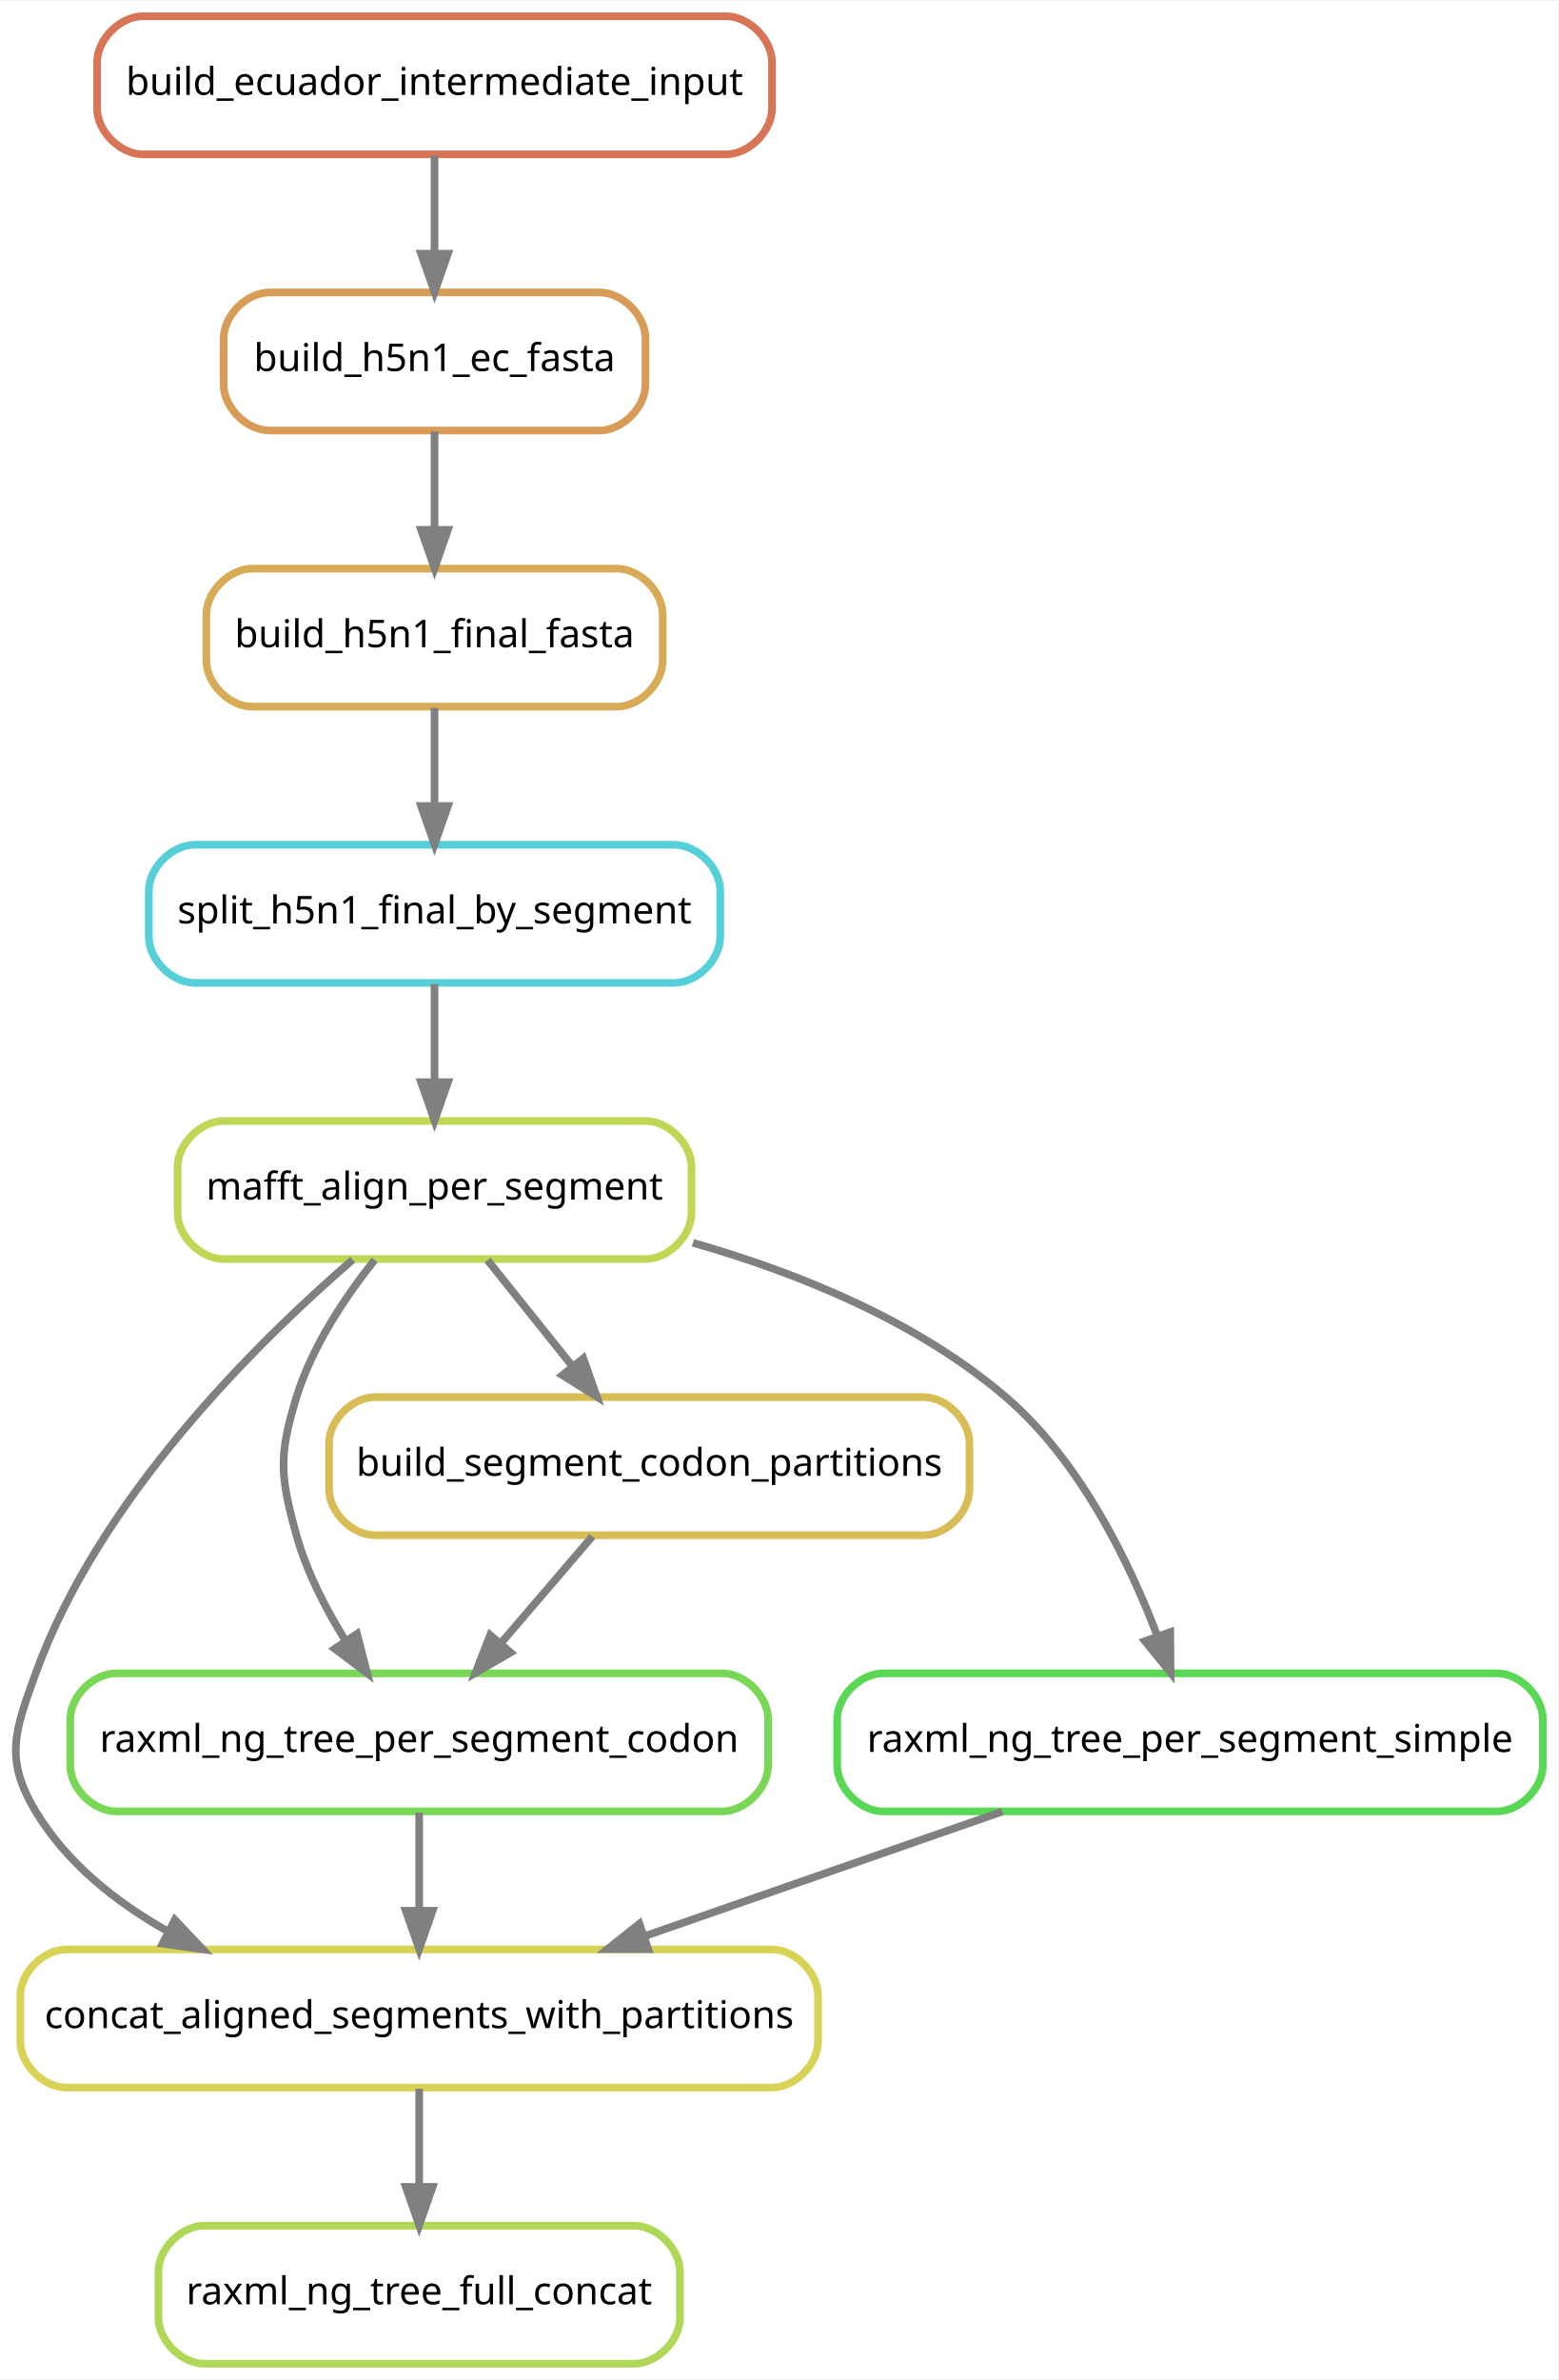
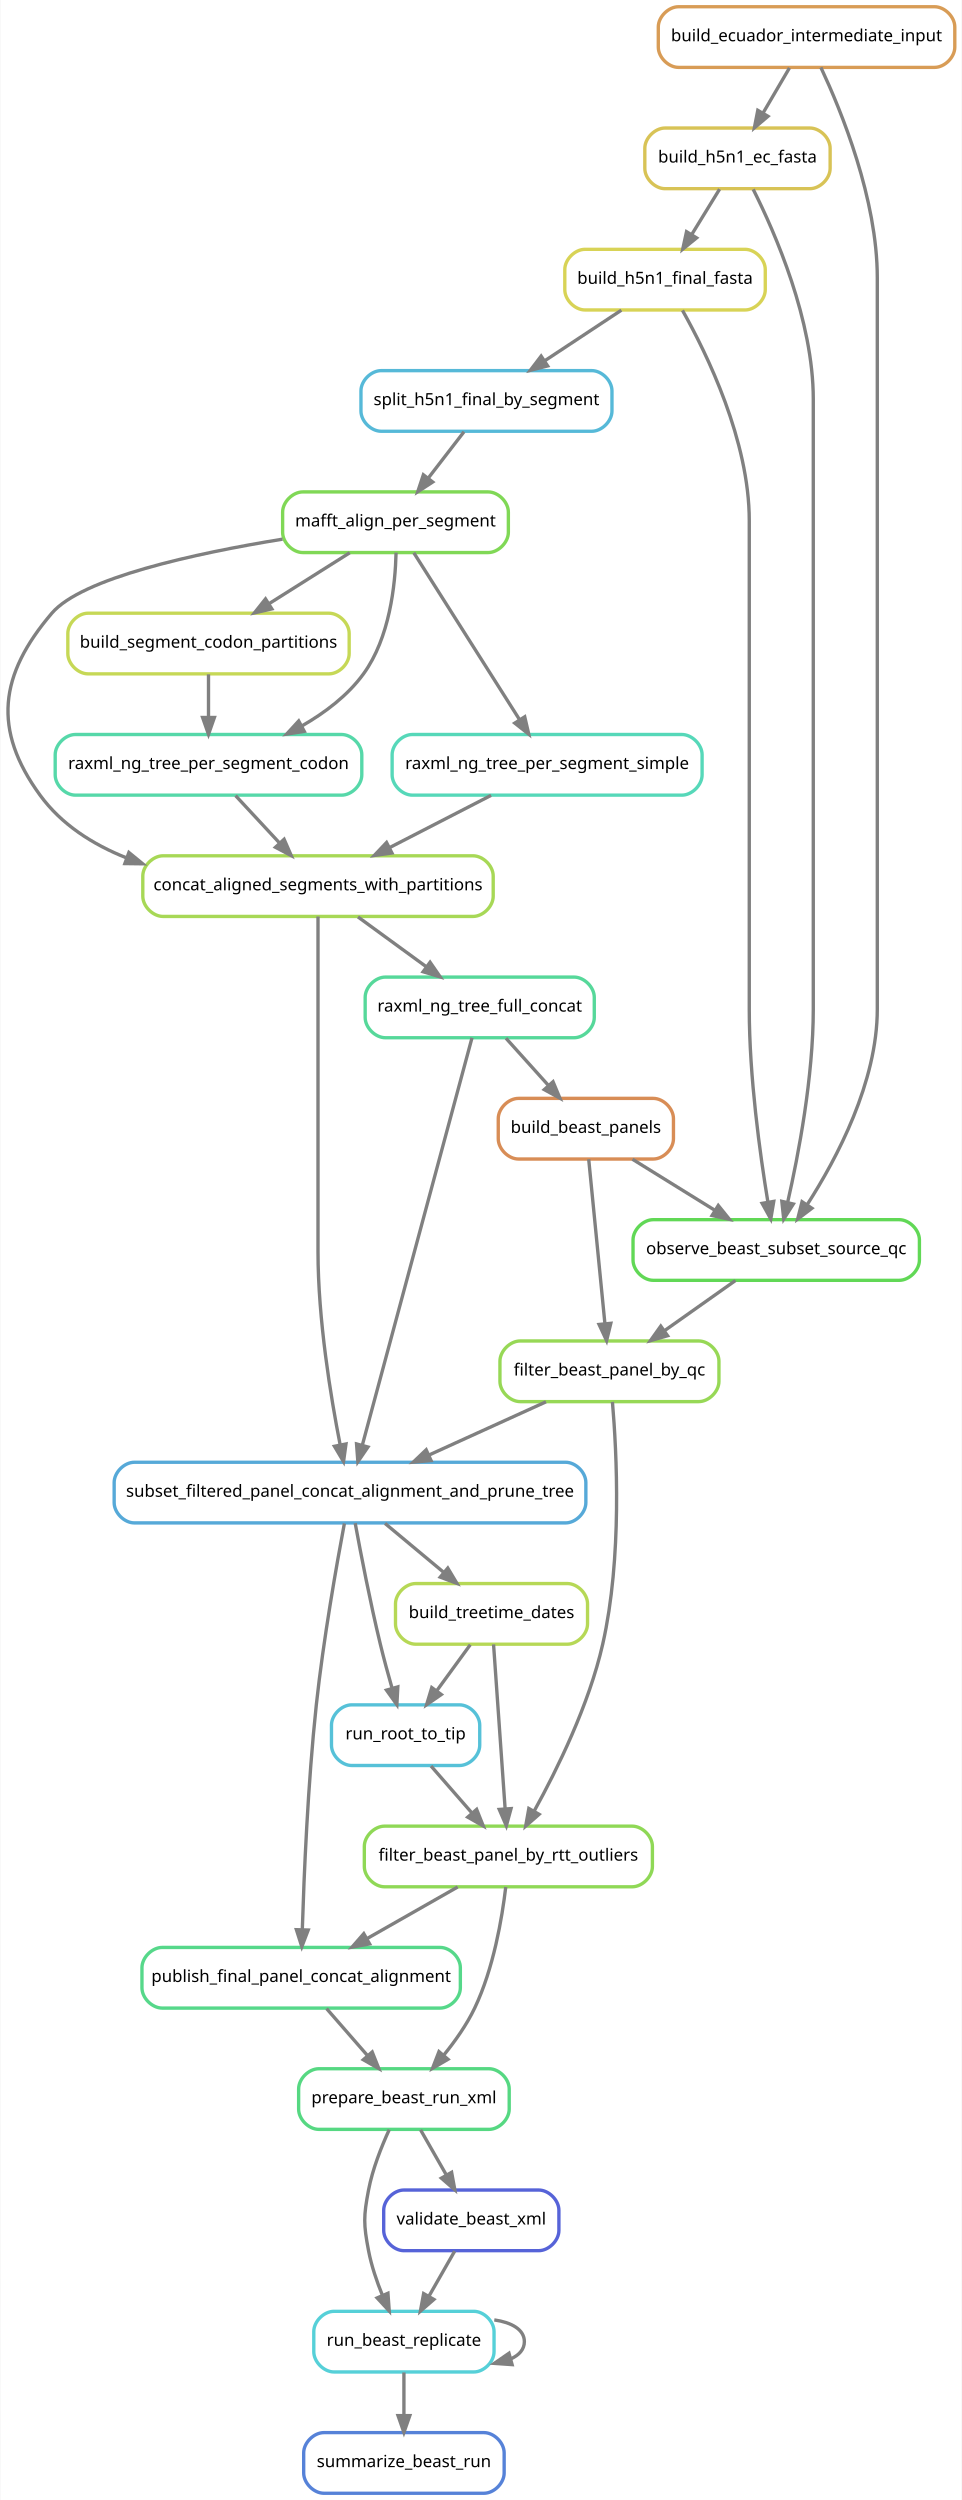
- <svg xmlns="http://www.w3.org/2000/svg" width="406pt" height="620pt" viewBox="0.00 0.00 406.31 620.00">
-   <g id="graph0" class="graph" transform="scale(1 1) rotate(0) translate(4 616)">
-     <polygon fill="white" stroke="transparent" points="-4,4 -4,-616 402.31,-616 402.31,4 -4,4" />
+ <svg xmlns="http://www.w3.org/2000/svg" width="571pt" height="1484pt" viewBox="0.00 0.00 570.53 1484.00">
+   <g id="graph0" class="graph" transform="scale(1 1) rotate(0) translate(4 1480)">
+     <polygon fill="white" stroke="transparent" points="-4,4 -4,-1480 566.53,-1480 566.53,4 -4,4" />
    <g id="node1" class="node">
-       <path fill="none" stroke="#afd856" stroke-width="2" d="M161.31,-36C161.31,-36 49.31,-36 49.31,-36 43.31,-36 37.31,-30 37.31,-24 37.31,-24 37.31,-12 37.31,-12 37.31,-6 43.31,0 49.31,0 49.31,0 161.31,0 161.31,0 167.31,0 173.31,-6 173.31,-12 173.31,-12 173.31,-24 173.31,-24 173.31,-30 167.31,-36 161.31,-36" />
-       <text text-anchor="middle" x="105.31" y="-15.5" font-family="sans" font-size="10.00">raxml_ng_tree_full_concat</text>
+       <path fill="none" stroke="#5682d8" stroke-width="2" d="M283.03,-36C283.03,-36 188.03,-36 188.03,-36 182.03,-36 176.03,-30 176.03,-24 176.03,-24 176.03,-12 176.03,-12 176.03,-6 182.03,0 188.03,0 188.03,0 283.03,0 283.03,0 289.03,0 295.03,-6 295.03,-12 295.03,-12 295.03,-24 295.03,-24 295.03,-30 289.03,-36 283.03,-36" />
+       <text text-anchor="middle" x="235.53" y="-15.5" font-family="sans" font-size="10.00">summarize_beast_run</text>
    </g>
    <g id="node2" class="node">
-       <path fill="none" stroke="#d8d356" stroke-width="2" d="M197.31,-108C197.31,-108 13.31,-108 13.31,-108 7.31,-108 1.31,-102 1.31,-96 1.31,-96 1.31,-84 1.31,-84 1.31,-78 7.31,-72 13.31,-72 13.31,-72 197.31,-72 197.31,-72 203.31,-72 209.31,-78 209.31,-84 209.31,-84 209.31,-96 209.31,-96 209.31,-102 203.31,-108 197.31,-108" />
-       <text text-anchor="middle" x="105.31" y="-87.5" font-family="sans" font-size="10.00">concat_aligned_segments_with_partitions</text>
+       <path fill="none" stroke="#56d0d8" stroke-width="2" d="M277.03,-108C277.03,-108 194.03,-108 194.03,-108 188.03,-108 182.03,-102 182.03,-96 182.03,-96 182.03,-84 182.03,-84 182.03,-78 188.03,-72 194.03,-72 194.03,-72 277.03,-72 277.03,-72 283.03,-72 289.03,-78 289.03,-84 289.03,-84 289.03,-96 289.03,-96 289.03,-102 283.03,-108 277.03,-108" />
+       <text text-anchor="middle" x="235.53" y="-87.5" font-family="sans" font-size="10.00">run_beast_replicate</text>
    </g>
    <g id="edge1" class="edge">
-       <path fill="none" stroke="grey" stroke-width="2" d="M105.31,-71.7C105.31,-63.98 105.31,-54.71 105.31,-46.11" />
-       <polygon fill="grey" stroke="grey" stroke-width="2" points="108.81,-46.1 105.31,-36.1 101.81,-46.1 108.81,-46.1" />
+       <path fill="none" stroke="grey" stroke-width="2" d="M235.53,-71.7C235.53,-63.98 235.53,-54.71 235.53,-46.11" />
+       <polygon fill="grey" stroke="grey" stroke-width="2" points="239.03,-46.1 235.53,-36.1 232.03,-46.1 239.03,-46.1" />
+     </g>
+     <g id="edge2" class="edge">
+       <path fill="none" stroke="grey" stroke-width="2" d="M289.17,-102.9C299.61,-101.4 307.03,-97.1 307.03,-90 307.03,-85.45 303.99,-82.05 299.05,-79.8" />
+       <polygon fill="grey" stroke="grey" stroke-width="2" points="299.74,-76.36 289.17,-77.1 297.89,-83.11 299.74,-76.36" />
    </g>
    <g id="node3" class="node">
-       <path fill="none" stroke="#bed856" stroke-width="2" d="M164.31,-324C164.31,-324 54.31,-324 54.31,-324 48.31,-324 42.31,-318 42.31,-312 42.31,-312 42.31,-300 42.31,-300 42.31,-294 48.31,-288 54.31,-288 54.31,-288 164.31,-288 164.31,-288 170.31,-288 176.31,-294 176.31,-300 176.31,-300 176.31,-312 176.31,-312 176.31,-318 170.31,-324 164.31,-324" />
-       <text text-anchor="middle" x="109.31" y="-303.5" font-family="sans" font-size="10.00">mafft_align_per_segment</text>
-     </g>
-     <g id="edge2" class="edge">
-       <path fill="none" stroke="grey" stroke-width="2" d="M87.96,-287.82C62.61,-265.92 21.73,-225.4 5.31,-180 -0.13,-164.95 -2.94,-157.71 5.31,-144 13.37,-130.6 26.08,-120.42 39.77,-112.73" />
-       <polygon fill="grey" stroke="grey" stroke-width="2" points="41.59,-115.73 48.87,-108.04 38.38,-109.51 41.59,-115.73" />
+       <path fill="none" stroke="#56d882" stroke-width="2" d="M286.03,-252C286.03,-252 185.03,-252 185.03,-252 179.03,-252 173.03,-246 173.03,-240 173.03,-240 173.03,-228 173.03,-228 173.03,-222 179.03,-216 185.03,-216 185.03,-216 286.03,-216 286.03,-216 292.03,-216 298.03,-222 298.03,-228 298.03,-228 298.03,-240 298.03,-240 298.03,-246 292.03,-252 286.03,-252" />
+       <text text-anchor="middle" x="235.53" y="-231.5" font-family="sans" font-size="10.00">prepare_beast_run_xml</text>
+     </g>
+     <g id="edge3" class="edge">
+       <path fill="none" stroke="grey" stroke-width="2" d="M226.82,-215.83C222.16,-205.69 216.91,-192.44 214.53,-180 211.53,-164.28 211.53,-159.72 214.53,-144 216.24,-135.06 219.43,-125.7 222.82,-117.37" />
+       <polygon fill="grey" stroke="grey" stroke-width="2" points="226.05,-118.73 226.82,-108.17 219.63,-115.95 226.05,-118.73" />
+     </g>
+     <g id="node22" class="node">
+       <path fill="none" stroke="#5663d8" stroke-width="2" d="M315.53,-180C315.53,-180 235.53,-180 235.53,-180 229.53,-180 223.53,-174 223.53,-168 223.53,-168 223.53,-156 223.53,-156 223.53,-150 229.53,-144 235.53,-144 235.53,-144 315.53,-144 315.53,-144 321.53,-144 327.53,-150 327.53,-156 327.53,-156 327.53,-168 327.53,-168 327.53,-174 321.53,-180 315.53,-180" />
+       <text text-anchor="middle" x="275.53" y="-159.5" font-family="sans" font-size="10.00">validate_beast_xml</text>
+     </g>
+     <g id="edge37" class="edge">
+       <path fill="none" stroke="grey" stroke-width="2" d="M245.42,-215.7C250.02,-207.64 255.59,-197.89 260.69,-188.98" />
+       <polygon fill="grey" stroke="grey" stroke-width="2" points="263.84,-190.52 265.76,-180.1 257.76,-187.05 263.84,-190.52" />
+     </g>
+     <g id="node4" class="node">
+       <path fill="none" stroke="#8fd856" stroke-width="2" d="M371.03,-396C371.03,-396 224.03,-396 224.03,-396 218.03,-396 212.03,-390 212.03,-384 212.03,-384 212.03,-372 212.03,-372 212.03,-366 218.03,-360 224.03,-360 224.03,-360 371.03,-360 371.03,-360 377.03,-360 383.03,-366 383.03,-372 383.03,-372 383.03,-384 383.03,-384 383.03,-390 377.03,-396 371.03,-396" />
+       <text text-anchor="middle" x="297.53" y="-375.5" font-family="sans" font-size="10.00">filter_beast_panel_by_rtt_outliers</text>
+     </g>
+     <g id="edge5" class="edge">
+       <path fill="none" stroke="grey" stroke-width="2" d="M295.98,-359.86C293.79,-341.37 288.73,-311.44 277.53,-288 272.83,-278.15 266,-268.46 259.21,-260.12" />
+       <polygon fill="grey" stroke="grey" stroke-width="2" points="261.67,-257.6 252.51,-252.26 256.34,-262.14 261.67,-257.6" />
+     </g>
+     <g id="node21" class="node">
+       <path fill="none" stroke="#56d88a" stroke-width="2" d="M257.03,-324C257.03,-324 92.03,-324 92.03,-324 86.03,-324 80.03,-318 80.03,-312 80.03,-312 80.03,-300 80.03,-300 80.03,-294 86.03,-288 92.03,-288 92.03,-288 257.03,-288 257.03,-288 263.03,-288 269.03,-294 269.03,-300 269.03,-300 269.03,-312 269.03,-312 269.03,-318 263.03,-324 257.03,-324" />
+       <text text-anchor="middle" x="174.53" y="-303.5" font-family="sans" font-size="10.00">publish_final_panel_concat_alignment</text>
+     </g>
+     <g id="edge36" class="edge">
+       <path fill="none" stroke="grey" stroke-width="2" d="M267.44,-359.88C251.21,-350.64 230.99,-339.13 213.56,-329.21" />
+       <polygon fill="grey" stroke="grey" stroke-width="2" points="215.16,-326.09 204.74,-324.19 211.7,-332.18 215.16,-326.09" />
+     </g>
+     <g id="node5" class="node">
+       <path fill="none" stroke="#97d856" stroke-width="2" d="M410.53,-684C410.53,-684 304.53,-684 304.53,-684 298.53,-684 292.53,-678 292.53,-672 292.53,-672 292.53,-660 292.53,-660 292.53,-654 298.53,-648 304.53,-648 304.53,-648 410.53,-648 410.53,-648 416.53,-648 422.53,-654 422.53,-660 422.53,-660 422.53,-672 422.53,-672 422.53,-678 416.53,-684 410.53,-684" />
+       <text text-anchor="middle" x="357.53" y="-663.5" font-family="sans" font-size="10.00">filter_beast_panel_by_qc</text>
+     </g>
+     <g id="edge9" class="edge">
+       <path fill="none" stroke="grey" stroke-width="2" d="M359.3,-647.81C361.87,-618.06 365.16,-555.26 353.53,-504 345.36,-467.97 326.48,-429.63 312.9,-405.05" />
+       <polygon fill="grey" stroke="grey" stroke-width="2" points="315.77,-403.02 307.81,-396.03 309.68,-406.46 315.77,-403.02" />
+     </g>
+     <g id="node19" class="node">
+       <path fill="none" stroke="#56a9d8" stroke-width="2" d="M331.53,-612C331.53,-612 75.53,-612 75.53,-612 69.53,-612 63.53,-606 63.53,-600 63.53,-600 63.53,-588 63.53,-588 63.53,-582 69.53,-576 75.53,-576 75.53,-576 331.53,-576 331.53,-576 337.53,-576 343.53,-582 343.53,-588 343.53,-588 343.53,-600 343.53,-600 343.53,-606 337.53,-612 331.53,-612" />
+       <text text-anchor="middle" x="203.53" y="-591.5" font-family="sans" font-size="10.00">subset_filtered_panel_concat_alignment_and_prune_tree</text>
+     </g>
+     <g id="edge33" class="edge">
+       <path fill="none" stroke="grey" stroke-width="2" d="M319.86,-647.88C298.9,-638.35 272.63,-626.41 250.36,-616.28" />
+       <polygon fill="grey" stroke="grey" stroke-width="2" points="251.64,-613.02 241.08,-612.07 248.74,-619.39 251.64,-613.02" />
+     </g>
+     <g id="node6" class="node">
+       <path fill="none" stroke="#d88d56" stroke-width="2" d="M383.53,-828C383.53,-828 303.53,-828 303.53,-828 297.53,-828 291.53,-822 291.53,-816 291.53,-816 291.53,-804 291.53,-804 291.53,-798 297.53,-792 303.53,-792 303.53,-792 383.53,-792 383.53,-792 389.53,-792 395.53,-798 395.53,-804 395.53,-804 395.53,-816 395.53,-816 395.53,-822 389.53,-828 383.53,-828" />
+       <text text-anchor="middle" x="343.53" y="-807.5" font-family="sans" font-size="10.00">build_beast_panels</text>
+     </g>
+     <g id="edge10" class="edge">
+       <path fill="none" stroke="grey" stroke-width="2" d="M345.22,-791.87C347.61,-767.67 351.99,-723.21 354.83,-694.39" />
+       <polygon fill="grey" stroke="grey" stroke-width="2" points="358.34,-694.48 355.84,-684.19 351.37,-693.8 358.34,-694.48" />
+     </g>
+     <g id="node17" class="node">
+       <path fill="none" stroke="#61d856" stroke-width="2" d="M529.53,-756C529.53,-756 383.53,-756 383.53,-756 377.53,-756 371.53,-750 371.53,-744 371.53,-744 371.53,-732 371.53,-732 371.53,-726 377.53,-720 383.53,-720 383.53,-720 529.53,-720 529.53,-720 535.53,-720 541.53,-726 541.53,-732 541.53,-732 541.53,-744 541.53,-744 541.53,-750 535.53,-756 529.53,-756" />
+       <text text-anchor="middle" x="456.53" y="-735.5" font-family="sans" font-size="10.00">observe_beast_subset_source_qc</text>
+     </g>
+     <g id="edge27" class="edge">
+       <path fill="none" stroke="grey" stroke-width="2" d="M371.18,-791.88C385.95,-782.72 404.33,-771.34 420.24,-761.48" />
+       <polygon fill="grey" stroke="grey" stroke-width="2" points="422.13,-764.43 428.78,-756.19 418.44,-758.48 422.13,-764.43" />
+     </g>
+     <g id="node7" class="node">
+       <path fill="none" stroke="#56d89a" stroke-width="2" d="M336.53,-900C336.53,-900 224.53,-900 224.53,-900 218.53,-900 212.53,-894 212.53,-888 212.53,-888 212.53,-876 212.53,-876 212.53,-870 218.53,-864 224.53,-864 224.53,-864 336.53,-864 336.53,-864 342.53,-864 348.53,-870 348.53,-876 348.53,-876 348.53,-888 348.53,-888 348.53,-894 342.53,-900 336.53,-900" />
+       <text text-anchor="middle" x="280.53" y="-879.5" font-family="sans" font-size="10.00">raxml_ng_tree_full_concat</text>
+     </g>
+     <g id="edge12" class="edge">
+       <path fill="none" stroke="grey" stroke-width="2" d="M296.11,-863.7C303.74,-855.22 313.06,-844.86 321.41,-835.58" />
+       <polygon fill="grey" stroke="grey" stroke-width="2" points="324.05,-837.88 328.14,-828.1 318.85,-833.2 324.05,-837.88" />
+     </g>
+     <g id="edge31" class="edge">
+       <path fill="none" stroke="grey" stroke-width="2" d="M275.95,-863.97C263.09,-816.19 226.59,-680.62 210.87,-622.27" />
+       <polygon fill="grey" stroke="grey" stroke-width="2" points="214.17,-621.05 208.19,-612.31 207.41,-622.87 214.17,-621.05" />
    </g>
    <g id="node8" class="node">
-       <path fill="none" stroke="#78d856" stroke-width="2" d="M184.31,-180C184.31,-180 26.31,-180 26.31,-180 20.31,-180 14.31,-174 14.31,-168 14.31,-168 14.31,-156 14.31,-156 14.31,-150 20.31,-144 26.31,-144 26.31,-144 184.31,-144 184.31,-144 190.31,-144 196.31,-150 196.31,-156 196.31,-156 196.31,-168 196.31,-168 196.31,-174 190.31,-180 184.31,-180" />
-       <text text-anchor="middle" x="105.31" y="-159.5" font-family="sans" font-size="10.00">raxml_ng_tree_per_segment_codon</text>
-     </g>
-     <g id="edge9" class="edge">
-       <path fill="none" stroke="grey" stroke-width="2" d="M93.7,-287.77C85.94,-278.03 77.36,-265.18 73.31,-252 68.61,-236.71 69.02,-231.41 73.31,-216 75.98,-206.42 80.9,-196.84 86.09,-188.51" />
-       <polygon fill="grey" stroke="grey" stroke-width="2" points="89.11,-190.29 91.75,-180.03 83.29,-186.41 89.11,-190.29" />
+       <path fill="none" stroke="#a7d856" stroke-width="2" d="M276.53,-972C276.53,-972 92.53,-972 92.53,-972 86.53,-972 80.53,-966 80.53,-960 80.53,-960 80.53,-948 80.53,-948 80.53,-942 86.53,-936 92.53,-936 92.53,-936 276.53,-936 276.53,-936 282.53,-936 288.53,-942 288.53,-948 288.53,-948 288.53,-960 288.53,-960 288.53,-966 282.53,-972 276.53,-972" />
+       <text text-anchor="middle" x="184.53" y="-951.5" font-family="sans" font-size="10.00">concat_aligned_segments_with_partitions</text>
+     </g>
+     <g id="edge13" class="edge">
+       <path fill="none" stroke="grey" stroke-width="2" d="M208.26,-935.7C220.47,-926.8 235.52,-915.82 248.72,-906.2" />
+       <polygon fill="grey" stroke="grey" stroke-width="2" points="251.06,-908.82 257.08,-900.1 246.93,-903.17 251.06,-908.82" />
+     </g>
+     <g id="edge32" class="edge">
+       <path fill="none" stroke="grey" stroke-width="2" d="M184.53,-935.95C184.53,-909.29 184.53,-856.11 184.53,-811 184.53,-811 184.53,-811 184.53,-737 184.53,-696.86 192.08,-650.9 197.67,-622.4" />
+       <polygon fill="grey" stroke="grey" stroke-width="2" points="201.14,-622.88 199.69,-612.39 194.28,-621.5 201.14,-622.88" />
    </g>
    <g id="node9" class="node">
-       <path fill="none" stroke="#d8bc56" stroke-width="2" d="M236.81,-252C236.81,-252 93.81,-252 93.81,-252 87.81,-252 81.81,-246 81.81,-240 81.81,-240 81.81,-228 81.81,-228 81.81,-222 87.81,-216 93.81,-216 93.81,-216 236.81,-216 236.81,-216 242.81,-216 248.81,-222 248.81,-228 248.81,-228 248.81,-240 248.81,-240 248.81,-246 242.81,-252 236.81,-252" />
-       <text text-anchor="middle" x="165.31" y="-231.5" font-family="sans" font-size="10.00">build_segment_codon_partitions</text>
+       <path fill="none" stroke="#80d856" stroke-width="2" d="M285.53,-1188C285.53,-1188 175.53,-1188 175.53,-1188 169.53,-1188 163.53,-1182 163.53,-1176 163.53,-1176 163.53,-1164 163.53,-1164 163.53,-1158 169.53,-1152 175.53,-1152 175.53,-1152 285.53,-1152 285.53,-1152 291.53,-1152 297.53,-1158 297.53,-1164 297.53,-1164 297.53,-1176 297.53,-1176 297.53,-1182 291.53,-1188 285.53,-1188" />
+       <text text-anchor="middle" x="230.53" y="-1167.5" font-family="sans" font-size="10.00">mafft_align_per_segment</text>
+     </g>
+     <g id="edge15" class="edge">
+       <path fill="none" stroke="grey" stroke-width="2" d="M163.48,-1159.96C111.11,-1151.43 44.33,-1136.84 26.53,-1116 -4.7,-1079.42 -8.8,-1046.87 19.53,-1008 32.23,-990.58 50.75,-978.76 70.83,-970.77" />
+       <polygon fill="grey" stroke="grey" stroke-width="2" points="72.28,-973.97 80.48,-967.25 69.88,-967.39 72.28,-973.97" />
+     </g>
+     <g id="node14" class="node">
+       <path fill="none" stroke="#56d8a9" stroke-width="2" d="M198.53,-1044C198.53,-1044 40.53,-1044 40.53,-1044 34.53,-1044 28.53,-1038 28.53,-1032 28.53,-1032 28.53,-1020 28.53,-1020 28.53,-1014 34.53,-1008 40.53,-1008 40.53,-1008 198.53,-1008 198.53,-1008 204.53,-1008 210.53,-1014 210.53,-1020 210.53,-1020 210.53,-1032 210.53,-1032 210.53,-1038 204.53,-1044 198.53,-1044" />
+       <text text-anchor="middle" x="119.53" y="-1023.5" font-family="sans" font-size="10.00">raxml_ng_tree_per_segment_codon</text>
+     </g>
+     <g id="edge21" class="edge">
+       <path fill="none" stroke="grey" stroke-width="2" d="M230.87,-1151.94C230.42,-1132.71 227.06,-1101.33 211.53,-1080 202.19,-1067.16 188.72,-1056.97 174.96,-1049.08" />
+       <polygon fill="grey" stroke="grey" stroke-width="2" points="176.38,-1045.87 165.91,-1044.23 173.07,-1052.04 176.38,-1045.87" />
+     </g>
+     <g id="node15" class="node">
+       <path fill="none" stroke="#c6d856" stroke-width="2" d="M191.03,-1116C191.03,-1116 48.03,-1116 48.03,-1116 42.03,-1116 36.03,-1110 36.03,-1104 36.03,-1104 36.03,-1092 36.03,-1092 36.03,-1086 42.03,-1080 48.03,-1080 48.03,-1080 191.03,-1080 191.03,-1080 197.03,-1080 203.03,-1086 203.03,-1092 203.03,-1092 203.03,-1104 203.03,-1104 203.03,-1110 197.03,-1116 191.03,-1116" />
+       <text text-anchor="middle" x="119.53" y="-1095.5" font-family="sans" font-size="10.00">build_segment_codon_partitions</text>
+     </g>
+     <g id="edge23" class="edge">
+       <path fill="none" stroke="grey" stroke-width="2" d="M203.38,-1151.88C189,-1142.81 171.15,-1131.55 155.62,-1121.76" />
+       <polygon fill="grey" stroke="grey" stroke-width="2" points="157.12,-1118.56 146.79,-1116.19 153.38,-1124.48 157.12,-1118.56" />
+     </g>
+     <g id="node16" class="node">
+       <path fill="none" stroke="#56d8b9" stroke-width="2" d="M400.53,-1044C400.53,-1044 240.53,-1044 240.53,-1044 234.53,-1044 228.53,-1038 228.53,-1032 228.53,-1032 228.53,-1020 228.53,-1020 228.53,-1014 234.53,-1008 240.53,-1008 240.53,-1008 400.53,-1008 400.53,-1008 406.53,-1008 412.53,-1014 412.53,-1020 412.53,-1020 412.53,-1032 412.53,-1032 412.53,-1038 406.53,-1044 400.53,-1044" />
+       <text text-anchor="middle" x="320.53" y="-1023.5" font-family="sans" font-size="10.00">raxml_ng_tree_per_segment_simple</text>
+     </g>
+     <g id="edge24" class="edge">
+       <path fill="none" stroke="grey" stroke-width="2" d="M241.39,-1151.87C257,-1127.24 285.9,-1081.64 304.13,-1052.88" />
+       <polygon fill="grey" stroke="grey" stroke-width="2" points="307.24,-1054.51 309.64,-1044.19 301.33,-1050.76 307.24,-1054.51" />
+     </g>
+     <g id="node10" class="node">
+       <path fill="none" stroke="#56b9d8" stroke-width="2" d="M347.03,-1260C347.03,-1260 222.03,-1260 222.03,-1260 216.03,-1260 210.03,-1254 210.03,-1248 210.03,-1248 210.03,-1236 210.03,-1236 210.03,-1230 216.03,-1224 222.03,-1224 222.03,-1224 347.03,-1224 347.03,-1224 353.03,-1224 359.03,-1230 359.03,-1236 359.03,-1236 359.03,-1248 359.03,-1248 359.03,-1254 353.03,-1260 347.03,-1260" />
+       <text text-anchor="middle" x="284.53" y="-1239.5" font-family="sans" font-size="10.00">split_h5n1_final_by_segment</text>
+     </g>
+     <g id="edge17" class="edge">
+       <path fill="none" stroke="grey" stroke-width="2" d="M271.19,-1223.7C264.78,-1215.39 256.98,-1205.28 249.93,-1196.14" />
+       <polygon fill="grey" stroke="grey" stroke-width="2" points="252.61,-1193.88 243.73,-1188.1 247.07,-1198.16 252.61,-1193.88" />
+     </g>
+     <g id="node11" class="node">
+       <path fill="none" stroke="#d8d356" stroke-width="2" d="M438.03,-1332C438.03,-1332 343.03,-1332 343.03,-1332 337.03,-1332 331.03,-1326 331.03,-1320 331.03,-1320 331.03,-1308 331.03,-1308 331.03,-1302 337.03,-1296 343.03,-1296 343.03,-1296 438.03,-1296 438.03,-1296 444.03,-1296 450.03,-1302 450.03,-1308 450.03,-1308 450.03,-1320 450.03,-1320 450.03,-1326 444.03,-1332 438.03,-1332" />
+       <text text-anchor="middle" x="390.53" y="-1311.5" font-family="sans" font-size="10.00">build_h5n1_final_fasta</text>
+     </g>
+     <g id="edge18" class="edge">
+       <path fill="none" stroke="grey" stroke-width="2" d="M364.6,-1295.88C350.87,-1286.81 333.83,-1275.55 319,-1265.76" />
+       <polygon fill="grey" stroke="grey" stroke-width="2" points="320.84,-1262.78 310.56,-1260.19 316.98,-1268.62 320.84,-1262.78" />
+     </g>
+     <g id="edge25" class="edge">
+       <path fill="none" stroke="grey" stroke-width="2" d="M400.89,-1295.76C415.54,-1269.7 440.53,-1218.31 440.53,-1171 440.53,-1171 440.53,-1171 440.53,-881 440.53,-840.96 446.89,-794.97 451.59,-766.45" />
+       <polygon fill="grey" stroke="grey" stroke-width="2" points="455.07,-766.86 453.3,-756.42 448.17,-765.69 455.07,-766.86" />
+     </g>
+     <g id="node12" class="node">
+       <path fill="none" stroke="#d8c356" stroke-width="2" d="M476.53,-1404C476.53,-1404 390.53,-1404 390.53,-1404 384.53,-1404 378.53,-1398 378.53,-1392 378.53,-1392 378.53,-1380 378.53,-1380 378.53,-1374 384.53,-1368 390.53,-1368 390.53,-1368 476.53,-1368 476.53,-1368 482.53,-1368 488.53,-1374 488.53,-1380 488.53,-1380 488.53,-1392 488.53,-1392 488.53,-1398 482.53,-1404 476.53,-1404" />
+       <text text-anchor="middle" x="433.53" y="-1383.5" font-family="sans" font-size="10.00">build_h5n1_ec_fasta</text>
+     </g>
+     <g id="edge19" class="edge">
+       <path fill="none" stroke="grey" stroke-width="2" d="M422.9,-1367.7C417.91,-1359.56 411.84,-1349.69 406.32,-1340.7" />
+       <polygon fill="grey" stroke="grey" stroke-width="2" points="409.26,-1338.79 401.04,-1332.1 403.29,-1342.46 409.26,-1338.79" />
+     </g>
+     <g id="edge28" class="edge">
+       <path fill="none" stroke="grey" stroke-width="2" d="M442.86,-1367.63C456.04,-1341.41 478.53,-1289.81 478.53,-1243 478.53,-1243 478.53,-1243 478.53,-881 478.53,-840.74 469.79,-794.81 463.33,-766.36" />
+       <polygon fill="grey" stroke="grey" stroke-width="2" points="466.67,-765.29 460.99,-756.35 459.86,-766.89 466.67,-765.29" />
+     </g>
+     <g id="node13" class="node">
+       <path fill="none" stroke="#d89c56" stroke-width="2" d="M550.53,-1476C550.53,-1476 398.53,-1476 398.53,-1476 392.53,-1476 386.53,-1470 386.53,-1464 386.53,-1464 386.53,-1452 386.53,-1452 386.53,-1446 392.53,-1440 398.53,-1440 398.53,-1440 550.53,-1440 550.53,-1440 556.53,-1440 562.53,-1446 562.53,-1452 562.53,-1452 562.53,-1464 562.53,-1464 562.53,-1470 556.53,-1476 550.53,-1476" />
+       <text text-anchor="middle" x="474.53" y="-1455.5" font-family="sans" font-size="10.00">build_ecuador_intermediate_input</text>
+     </g>
+     <g id="edge20" class="edge">
+       <path fill="none" stroke="grey" stroke-width="2" d="M464.4,-1439.7C459.68,-1431.64 453.97,-1421.89 448.75,-1412.98" />
+       <polygon fill="grey" stroke="grey" stroke-width="2" points="451.63,-1410.96 443.55,-1404.1 445.59,-1414.5 451.63,-1410.96" />
+     </g>
+     <g id="edge26" class="edge">
+       <path fill="none" stroke="grey" stroke-width="2" d="M483.03,-1439.99C495.31,-1413.82 516.53,-1361.79 516.53,-1315 516.53,-1315 516.53,-1315 516.53,-881 516.53,-837.72 492.59,-792.45 474.95,-764.98" />
+       <polygon fill="grey" stroke="grey" stroke-width="2" points="477.7,-762.78 469.26,-756.38 471.86,-766.65 477.7,-762.78" />
+     </g>
+     <g id="edge14" class="edge">
+       <path fill="none" stroke="grey" stroke-width="2" d="M135.6,-1007.7C143.47,-999.22 153.09,-988.86 161.71,-979.58" />
+       <polygon fill="grey" stroke="grey" stroke-width="2" points="164.41,-981.81 168.65,-972.1 159.28,-977.05 164.41,-981.81" />
+     </g>
+     <g id="edge22" class="edge">
+       <path fill="none" stroke="grey" stroke-width="2" d="M119.53,-1079.7C119.53,-1071.98 119.53,-1062.71 119.53,-1054.11" />
+       <polygon fill="grey" stroke="grey" stroke-width="2" points="123.03,-1054.1 119.53,-1044.1 116.03,-1054.1 123.03,-1054.1" />
+     </g>
+     <g id="edge16" class="edge">
+       <path fill="none" stroke="grey" stroke-width="2" d="M287.26,-1007.88C269.07,-998.51 246.34,-986.81 226.89,-976.8" />
+       <polygon fill="grey" stroke="grey" stroke-width="2" points="228.42,-973.65 217.93,-972.19 225.22,-979.88 228.42,-973.65" />
    </g>
    <g id="edge11" class="edge">
-       <path fill="none" stroke="grey" stroke-width="2" d="M123.15,-287.7C129.8,-279.39 137.89,-269.28 145.2,-260.14" />
-       <polygon fill="grey" stroke="grey" stroke-width="2" points="148.11,-262.1 151.63,-252.1 142.65,-257.73 148.11,-262.1" />
-     </g>
-     <g id="node10" class="node">
-       <path fill="none" stroke="#59d856" stroke-width="2" d="M386.31,-180C386.31,-180 226.31,-180 226.31,-180 220.31,-180 214.31,-174 214.31,-168 214.31,-168 214.31,-156 214.31,-156 214.31,-150 220.31,-144 226.31,-144 226.31,-144 386.31,-144 386.31,-144 392.31,-144 398.31,-150 398.31,-156 398.31,-156 398.31,-168 398.31,-168 398.31,-174 392.31,-180 386.31,-180" />
-       <text text-anchor="middle" x="306.31" y="-159.5" font-family="sans" font-size="10.00">raxml_ng_tree_per_segment_simple</text>
-     </g>
-     <g id="edge12" class="edge">
-       <path fill="none" stroke="grey" stroke-width="2" d="M176.68,-292.24C204.37,-284.33 235.28,-271.75 258.31,-252 277.49,-235.55 290.27,-209.47 297.79,-189.78" />
-       <polygon fill="grey" stroke="grey" stroke-width="2" points="301.16,-190.75 301.25,-180.16 294.57,-188.39 301.16,-190.75" />
-     </g>
-     <g id="node4" class="node">
-       <path fill="none" stroke="#56d0d8" stroke-width="2" d="M171.81,-396C171.81,-396 46.81,-396 46.81,-396 40.81,-396 34.81,-390 34.81,-384 34.81,-384 34.81,-372 34.81,-372 34.81,-366 40.81,-360 46.81,-360 46.81,-360 171.81,-360 171.81,-360 177.81,-360 183.81,-366 183.81,-372 183.81,-372 183.81,-384 183.81,-384 183.81,-390 177.81,-396 171.81,-396" />
-       <text text-anchor="middle" x="109.31" y="-375.5" font-family="sans" font-size="10.00">split_h5n1_final_by_segment</text>
-     </g>
-     <g id="edge5" class="edge">
-       <path fill="none" stroke="grey" stroke-width="2" d="M109.31,-359.7C109.31,-351.98 109.31,-342.71 109.31,-334.11" />
-       <polygon fill="grey" stroke="grey" stroke-width="2" points="112.81,-334.1 109.31,-324.1 105.81,-334.1 112.81,-334.1" />
-     </g>
-     <g id="node5" class="node">
-       <path fill="none" stroke="#d8ac56" stroke-width="2" d="M156.81,-468C156.81,-468 61.81,-468 61.81,-468 55.81,-468 49.81,-462 49.81,-456 49.81,-456 49.81,-444 49.81,-444 49.81,-438 55.81,-432 61.81,-432 61.81,-432 156.81,-432 156.81,-432 162.81,-432 168.81,-438 168.81,-444 168.81,-444 168.81,-456 168.81,-456 168.81,-462 162.81,-468 156.81,-468" />
-       <text text-anchor="middle" x="109.31" y="-447.5" font-family="sans" font-size="10.00">build_h5n1_final_fasta</text>
+       <path fill="none" stroke="grey" stroke-width="2" d="M432.32,-719.88C419.61,-710.89 403.87,-699.76 390.11,-690.03" />
+       <polygon fill="grey" stroke="grey" stroke-width="2" points="392.03,-687.11 381.85,-684.19 387.99,-692.82 392.03,-687.11" />
+     </g>
+     <g id="node18" class="node">
+       <path fill="none" stroke="#56c1d8" stroke-width="2" d="M268.53,-468C268.53,-468 204.53,-468 204.53,-468 198.53,-468 192.53,-462 192.53,-456 192.53,-456 192.53,-444 192.53,-444 192.53,-438 198.53,-432 204.53,-432 204.53,-432 268.53,-432 268.53,-432 274.53,-432 280.53,-438 280.53,-444 280.53,-444 280.53,-456 280.53,-456 280.53,-462 274.53,-468 268.53,-468" />
+       <text text-anchor="middle" x="236.53" y="-447.5" font-family="sans" font-size="10.00">run_root_to_tip</text>
+     </g>
+     <g id="edge7" class="edge">
+       <path fill="none" stroke="grey" stroke-width="2" d="M251.61,-431.7C258.93,-423.3 267.84,-413.07 275.87,-403.86" />
+       <polygon fill="grey" stroke="grey" stroke-width="2" points="278.7,-405.94 282.63,-396.1 273.42,-401.34 278.7,-405.94" />
+     </g>
+     <g id="edge29" class="edge">
+       <path fill="none" stroke="grey" stroke-width="2" d="M206.6,-575.85C209.91,-557.87 215.52,-528.82 221.53,-504 223.61,-495.41 226.15,-486.11 228.54,-477.74" />
+       <polygon fill="grey" stroke="grey" stroke-width="2" points="231.91,-478.68 231.34,-468.1 225.19,-476.73 231.91,-478.68" />
+     </g>
+     <g id="node20" class="node">
+       <path fill="none" stroke="#b6d856" stroke-width="2" d="M332.53,-540C332.53,-540 242.53,-540 242.53,-540 236.53,-540 230.53,-534 230.53,-528 230.53,-528 230.53,-516 230.53,-516 230.53,-510 236.53,-504 242.53,-504 242.53,-504 332.53,-504 332.53,-504 338.53,-504 344.53,-510 344.53,-516 344.53,-516 344.53,-528 344.53,-528 344.53,-534 338.53,-540 332.53,-540" />
+       <text text-anchor="middle" x="287.53" y="-519.5" font-family="sans" font-size="10.00">build_treetime_dates</text>
+     </g>
+     <g id="edge34" class="edge">
+       <path fill="none" stroke="grey" stroke-width="2" d="M224.3,-575.7C234.78,-566.97 247.65,-556.24 259.03,-546.75" />
+       <polygon fill="grey" stroke="grey" stroke-width="2" points="261.57,-549.19 267.01,-540.1 257.09,-543.82 261.57,-549.19" />
+     </g>
+     <g id="edge35" class="edge">
+       <path fill="none" stroke="grey" stroke-width="2" d="M200.19,-575.69C195.66,-551.63 187.7,-506.68 183.53,-468 178.52,-421.44 176.22,-366.99 175.22,-334.83" />
+       <polygon fill="grey" stroke="grey" stroke-width="2" points="178.71,-334.33 174.92,-324.44 171.71,-334.54 178.71,-334.33" />
+     </g>
+     <g id="edge8" class="edge">
+       <path fill="none" stroke="grey" stroke-width="2" d="M288.74,-503.87C290.44,-479.67 293.58,-435.21 295.6,-406.39" />
+       <polygon fill="grey" stroke="grey" stroke-width="2" points="299.11,-406.41 296.32,-396.19 292.13,-405.92 299.11,-406.41" />
+     </g>
+     <g id="edge30" class="edge">
+       <path fill="none" stroke="grey" stroke-width="2" d="M274.93,-503.7C268.94,-495.47 261.66,-485.48 255.05,-476.42" />
+       <polygon fill="grey" stroke="grey" stroke-width="2" points="257.71,-474.13 249,-468.1 252.06,-478.25 257.71,-474.13" />
    </g>
    <g id="edge6" class="edge">
-       <path fill="none" stroke="grey" stroke-width="2" d="M109.31,-431.7C109.31,-423.98 109.31,-414.71 109.31,-406.11" />
-       <polygon fill="grey" stroke="grey" stroke-width="2" points="112.81,-406.1 109.31,-396.1 105.81,-406.1 112.81,-406.1" />
-     </g>
-     <g id="node6" class="node">
-       <path fill="none" stroke="#d89c56" stroke-width="2" d="M152.31,-540C152.31,-540 66.31,-540 66.31,-540 60.31,-540 54.31,-534 54.31,-528 54.31,-528 54.31,-516 54.31,-516 54.31,-510 60.31,-504 66.31,-504 66.31,-504 152.31,-504 152.31,-504 158.31,-504 164.31,-510 164.31,-516 164.31,-516 164.31,-528 164.31,-528 164.31,-534 158.31,-540 152.31,-540" />
-       <text text-anchor="middle" x="109.31" y="-519.5" font-family="sans" font-size="10.00">build_h5n1_ec_fasta</text>
-     </g>
-     <g id="edge7" class="edge">
-       <path fill="none" stroke="grey" stroke-width="2" d="M109.31,-503.7C109.31,-495.98 109.31,-486.71 109.31,-478.11" />
-       <polygon fill="grey" stroke="grey" stroke-width="2" points="112.81,-478.1 109.31,-468.1 105.81,-478.1 112.81,-478.1" />
-     </g>
-     <g id="node7" class="node">
-       <path fill="none" stroke="#d87556" stroke-width="2" d="M185.31,-612C185.31,-612 33.31,-612 33.31,-612 27.31,-612 21.31,-606 21.31,-600 21.31,-600 21.31,-588 21.31,-588 21.31,-582 27.31,-576 33.31,-576 33.31,-576 185.31,-576 185.31,-576 191.31,-576 197.31,-582 197.31,-588 197.31,-588 197.31,-600 197.31,-600 197.31,-606 191.31,-612 185.31,-612" />
-       <text text-anchor="middle" x="109.31" y="-591.5" font-family="sans" font-size="10.00">build_ecuador_intermediate_input</text>
-     </g>
-     <g id="edge8" class="edge">
-       <path fill="none" stroke="grey" stroke-width="2" d="M109.31,-575.7C109.31,-567.98 109.31,-558.71 109.31,-550.11" />
-       <polygon fill="grey" stroke="grey" stroke-width="2" points="112.81,-550.1 109.31,-540.1 105.81,-550.1 112.81,-550.1" />
-     </g>
-     <g id="edge3" class="edge">
-       <path fill="none" stroke="grey" stroke-width="2" d="M105.31,-143.7C105.31,-135.98 105.31,-126.71 105.31,-118.11" />
-       <polygon fill="grey" stroke="grey" stroke-width="2" points="108.81,-118.1 105.31,-108.1 101.81,-118.1 108.81,-118.1" />
-     </g>
-     <g id="edge10" class="edge">
-       <path fill="none" stroke="grey" stroke-width="2" d="M150.48,-215.7C143.28,-207.3 134.51,-197.07 126.62,-187.86" />
-       <polygon fill="grey" stroke="grey" stroke-width="2" points="129.14,-185.42 119.97,-180.1 123.82,-189.97 129.14,-185.42" />
+       <path fill="none" stroke="grey" stroke-width="2" d="M189.61,-287.7C196.93,-279.3 205.84,-269.07 213.87,-259.86" />
+       <polygon fill="grey" stroke="grey" stroke-width="2" points="216.7,-261.94 220.63,-252.1 211.42,-257.34 216.7,-261.94" />
    </g>
    <g id="edge4" class="edge">
-       <path fill="none" stroke="grey" stroke-width="2" d="M257.4,-143.97C229.31,-134.19 193.85,-121.84 164.24,-111.52" />
-       <polygon fill="grey" stroke="grey" stroke-width="2" points="165.04,-108.09 154.44,-108.11 162.73,-114.71 165.04,-108.09" />
+       <path fill="none" stroke="grey" stroke-width="2" d="M265.65,-143.7C261.04,-135.64 255.47,-125.89 250.38,-116.98" />
+       <polygon fill="grey" stroke="grey" stroke-width="2" points="253.31,-115.05 245.31,-108.1 247.23,-118.52 253.31,-115.05" />
    </g>
  </g>
</svg>
